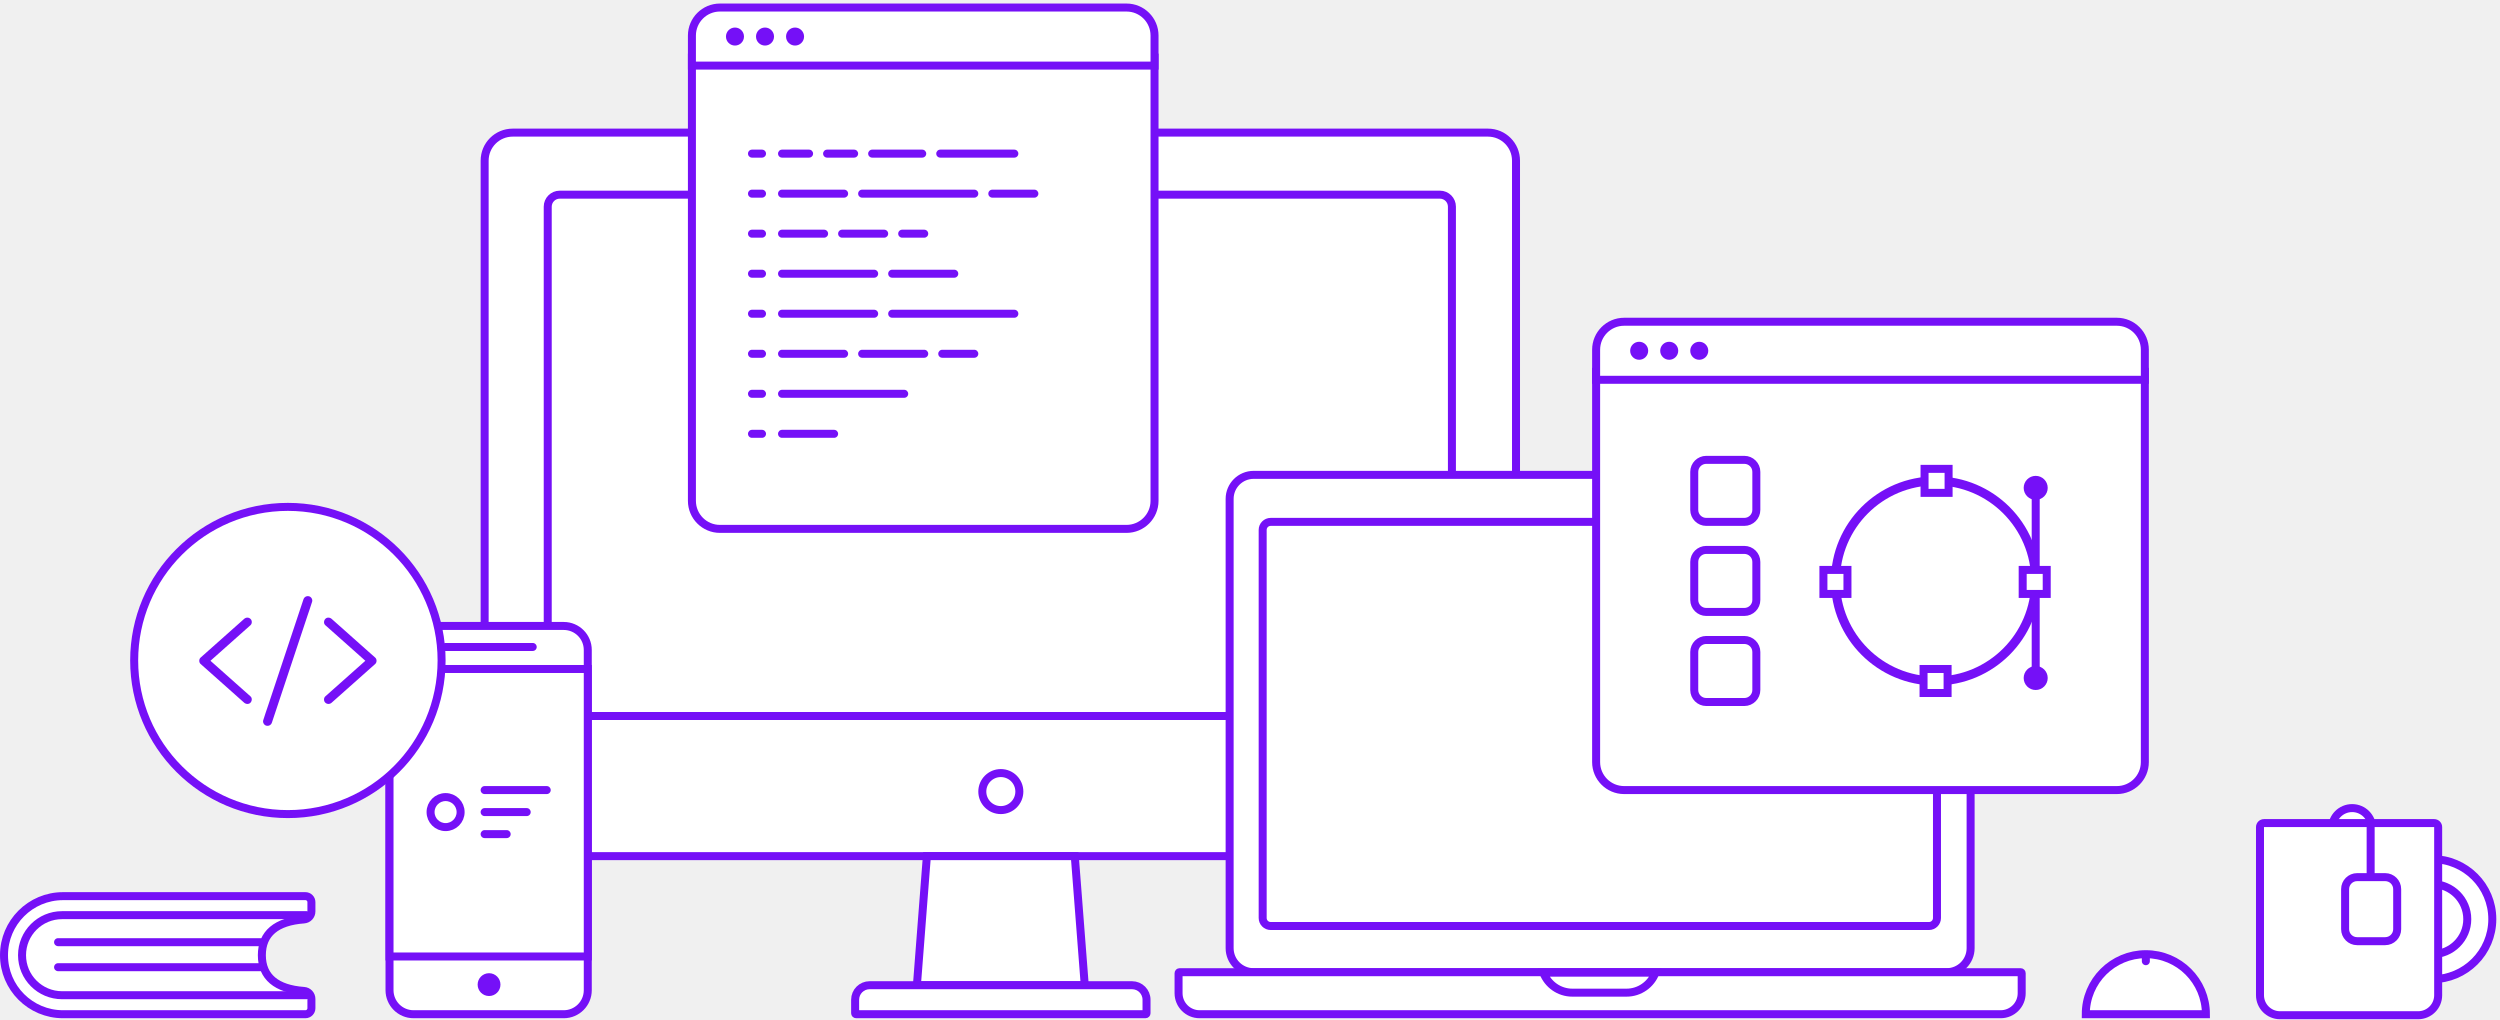
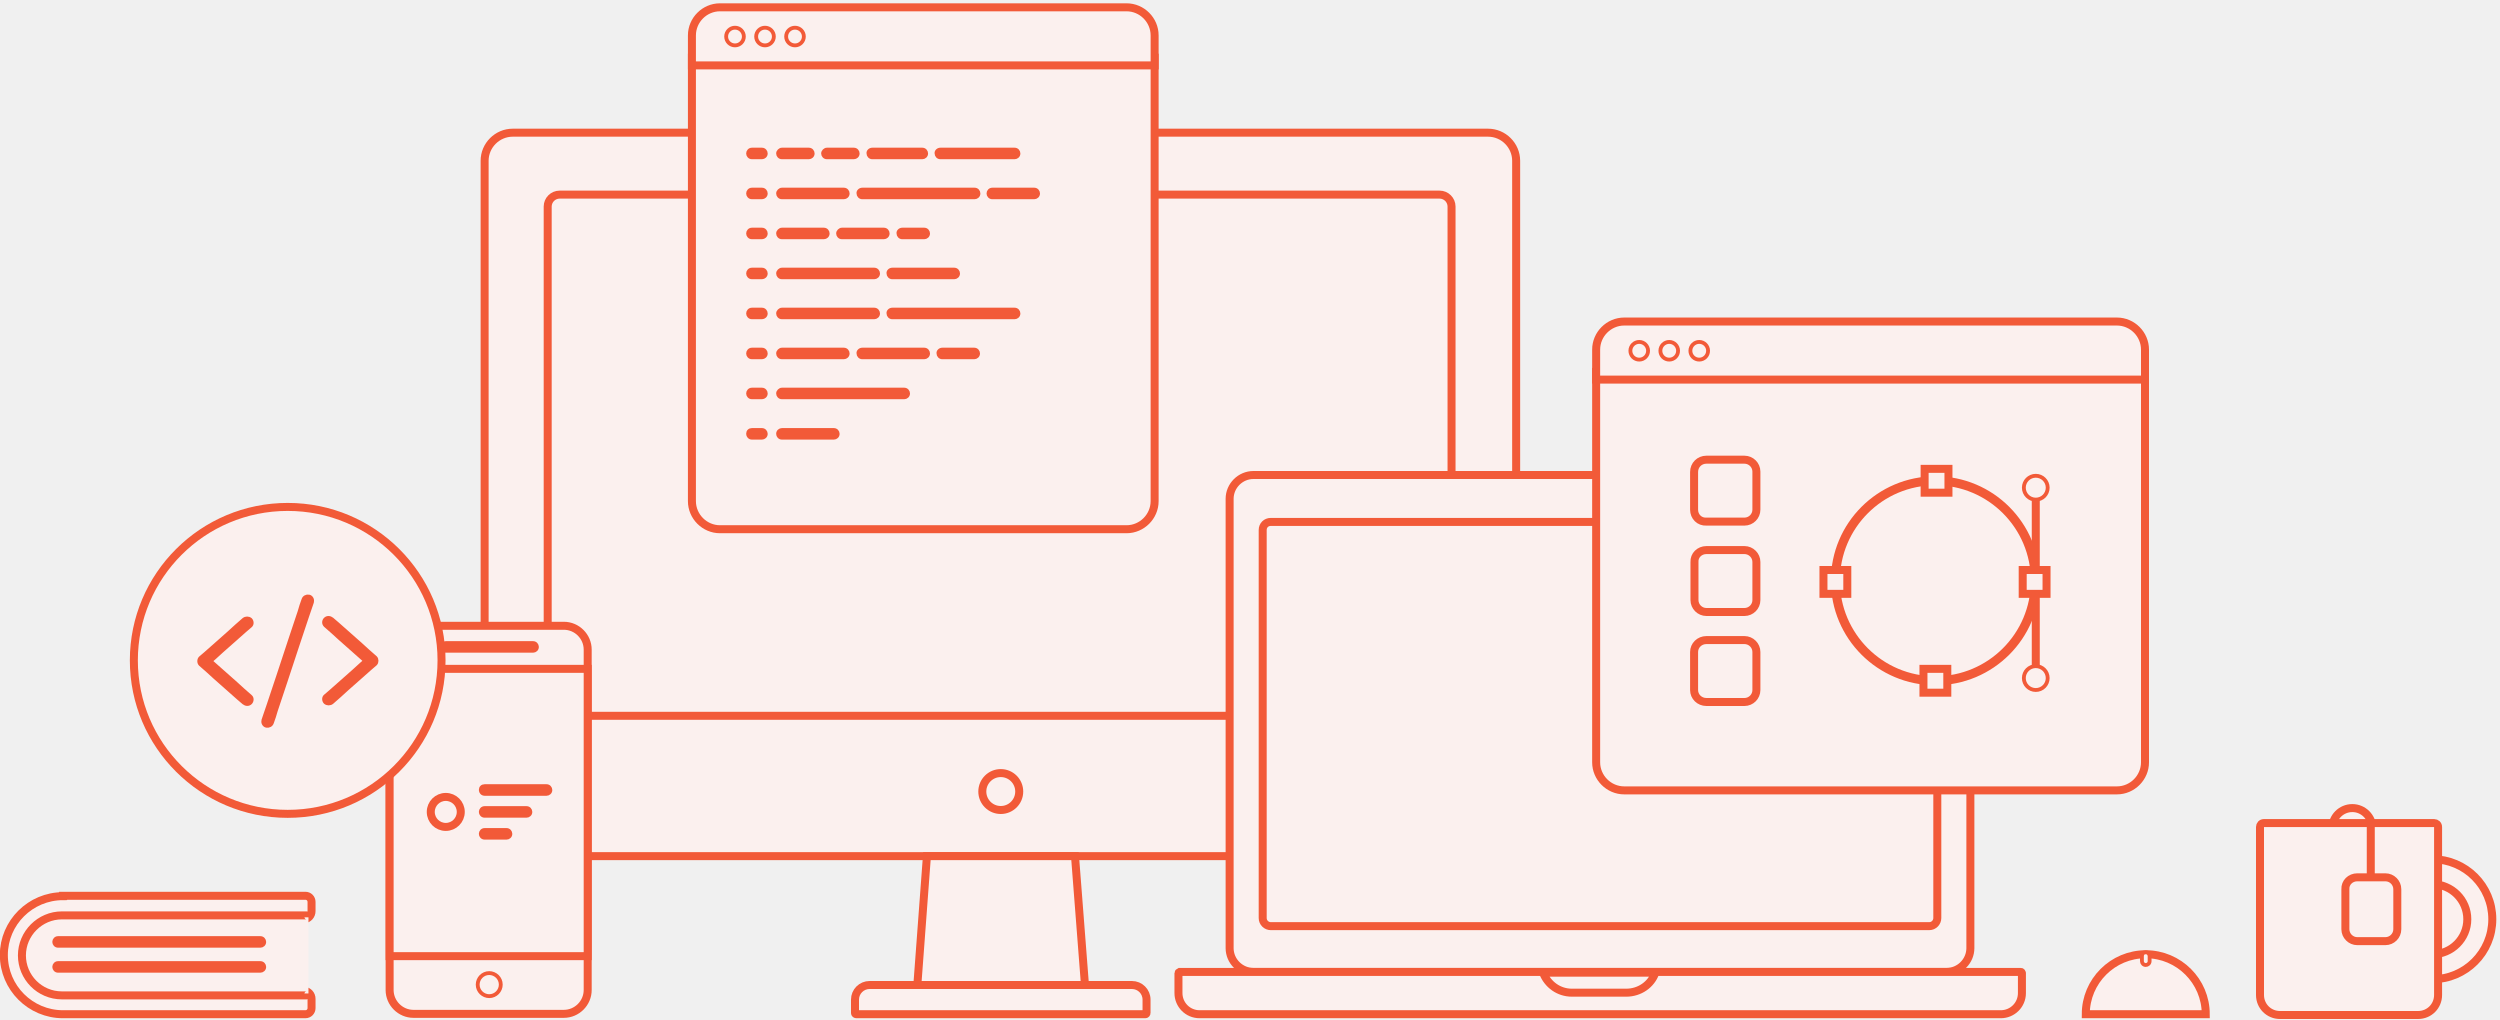
- <svg xmlns="http://www.w3.org/2000/svg" width="650px" height="265px" viewBox="0 0 650 265" version="1.1">
-   <g id="Website" stroke="none" stroke-width="1" fill="none" fill-rule="evenodd">
+ <svg xmlns="http://www.w3.org/2000/svg" version="1.1" id="Layer_1" x="0px" y="0px" viewBox="0 0 650 265" style="enable-background:new 0 0 650 265;" xml:space="preserve">
+   <style type="text/css">
+ 	.st0{fill-rule:evenodd;clip-rule:evenodd;fill:#FBF0EE;stroke:#F25A38;stroke-width:2.081;}
+ 	.st1{fill:#FBF0EE;stroke:#F25A38;stroke-width:2.081;}
+ 	.st2{fill-rule:evenodd;clip-rule:evenodd;fill:#F25A38;stroke:#F25A38;stroke-miterlimit:10;}
+ 	.st3{fill-rule:evenodd;clip-rule:evenodd;fill:#FBF0EE;stroke:#F25A38;stroke-miterlimit:10;}
+ 	.st4{fill-rule:evenodd;clip-rule:evenodd;fill:#FBF0EE;stroke:#F25A38;stroke-width:2.342;}
+ 	.st5{fill:#FBF0EE;stroke:#F25A38;stroke-width:2.081;stroke-linecap:square;}
+ 	.st6{fill:#F25A38;stroke:#F25A38;stroke-miterlimit:10;}
+ </style>
+   <g id="Website">
    <g id="Group-32" transform="translate(0, 3)">
-       <path d="M126.008,38.765 C126.008,34.738 129.264,31.482 133.298,31.482 L386.872,31.482 C390.899,31.482 394.162,34.74 394.162,38.765 L394.162,212.307 C394.162,216.334 390.906,219.591 386.872,219.591 L133.298,219.591 C129.271,219.591 126.008,216.332 126.008,212.307 L126.008,38.765 Z" id="Case" stroke="#7510F7" stroke-width="2.081" fill="#FFFFFF" />
-       <path d="M142.41,50.737 C142.41,49.012 143.813,47.613 145.536,47.613 L374.374,47.613 C376.103,47.613 377.5,49.004 377.5,50.737 L377.5,180.042 C377.5,181.766 376.097,183.166 374.374,183.166 L145.536,183.166 C143.807,183.166 142.41,181.774 142.41,180.042 L142.41,50.737 Z" id="Case" stroke="#7510F7" stroke-width="2.081" fill="#FFFFFF" />
-       <path d="M240.99,219.591 L279.441,219.591 L282.037,253.154 L238.394,253.154 L240.99,219.591 Z" id="Case" stroke="#7510F7" stroke-width="2.081" fill="#FFFFFF" />
-       <path d="M222.334,253.411 L222.334,256.927 C222.334,259.007 224.024,260.699 226.104,260.699 L294.326,260.699 C296.402,260.699 298.096,259.007 298.096,256.927 L298.096,253.411 C298.096,253.266 297.984,253.154 297.835,253.154 L222.596,253.154 C222.45,253.154 222.334,253.269 222.334,253.411 Z" id="Keyboard" stroke="#7510F7" stroke-width="2.081" fill="#FFFFFF" transform="translate(260.2153, 256.9265) scale(1, -1) translate(-260.2153, -256.9265) " />
-       <ellipse id="Oval-6" stroke="#7510F7" stroke-width="2.081" cx="260.215" cy="202.809" rx="4.816" ry="4.813" />
-       <rect id="Case" stroke="#7510F7" stroke-width="2.081" fill="#FFFFFF" x="101.275" y="159.75" width="51.547" height="100.949" rx="6.244" />
-       <path d="M101.275,170.937 L152.822,170.937 L152.822,245.687 L101.275,245.687 L101.275,170.937 Z" id="Case" stroke="#7510F7" stroke-width="2.081" fill="#FFFFFF" />
-       <rect id="Rectangle-11" fill="#7510F7" x="114.812" y="164.173" width="24.733" height="2.081" rx="1.041" />
-       <rect id="Rectangle-11" fill="#7510F7" x="124.185" y="250.032" width="5.936" height="5.932" rx="2.966" />
-       <ellipse id="Oval-6" stroke="#7510F7" stroke-width="2.081" fill="#FFFFFF" cx="115.854" cy="208.143" rx="3.905" ry="3.903" />
-       <rect id="Rectangle-11" fill="#7510F7" x="124.966" y="201.378" width="18.224" height="2.081" rx="1.041" />
-       <rect id="Rectangle-11" fill="#7510F7" x="124.966" y="207.102" width="13.017" height="2.081" rx="1.041" />
-       <rect id="Rectangle-11" fill="#7510F7" x="124.966" y="212.826" width="7.81" height="2.081" rx="1.041" />
-       <ellipse id="Oval-7" stroke="#7510F7" stroke-width="2.081" fill="#FFFFFF" cx="74.849" cy="168.726" rx="39.964" ry="39.937" />
-       <rect id="Case" stroke="#7510F7" stroke-width="2.081" fill="#FFFFFF" x="319.705" y="120.463" width="192.654" height="129.309" rx="6.244" />
-       <path d="M306.426,250.026 L306.426,255.235 C306.426,258.248 308.874,260.699 311.888,260.699 L520.176,260.699 C523.187,260.699 525.638,258.25 525.638,255.235 L525.638,250.026 C525.638,249.884 525.525,249.772 525.379,249.772 L306.685,249.772 C306.539,249.772 306.426,249.884 306.426,250.026 Z" id="Keyboard" stroke="#7510F7" stroke-width="2.081" fill="#FFFFFF" />
-       <path d="M430.429,249.889 L401.27,249.888 C402.434,252.961 405.402,255.092 408.808,255.092 L422.891,255.092 C426.297,255.092 429.265,252.962 430.429,249.889 Z" id="Notch" stroke="#7510F7" stroke-width="2.081" fill="#FFFFFF" />
-       <rect id="Screen" stroke="#7510F7" stroke-width="2.081" fill="#FFFFFF" x="328.295" y="132.691" width="175.32" height="105.073" rx="2.081" />
-       <ellipse id="Oval-3" fill="#293347" cx="254.358" cy="49.954" rx="1.302" ry="1.301" />
-       <path d="M179.899,11.968 L300.178,11.968 L300.178,127.228 C300.178,131.249 296.909,134.512 292.886,134.512 L187.191,134.512 C183.166,134.512 179.899,131.248 179.899,127.228 L179.899,11.968 Z" id="Case" stroke="#7510F7" stroke-width="2.081" fill="#FFFFFF" />
-       <path d="M179.899,6.238 C179.899,2.22 183.169,-1.041 187.191,-1.041 L292.886,-1.041 C296.913,-1.041 300.178,2.216 300.178,6.238 L300.178,14.05 L179.899,14.05 L179.899,6.238 Z" id="Case" stroke="#7510F7" stroke-width="2.081" fill="#FFFFFF" />
-       <ellipse id="Oval-5" fill="#7510F7" cx="191.094" cy="6.504" rx="2.343" ry="2.342" />
-       <ellipse id="Oval-5" fill="#7510F7" cx="198.904" cy="6.504" rx="2.343" ry="2.342" />
-       <ellipse id="Oval-5" fill="#7510F7" cx="206.714" cy="6.504" rx="2.343" ry="2.342" />
-       <rect id="Rectangle-11" fill="#7510F7" x="194.478" y="87.94" width="4.686" height="2.081" rx="1.041" />
-       <rect id="Rectangle-11" fill="#7510F7" x="194.478" y="35.905" width="4.686" height="2.081" rx="1.041" />
-       <path d="M203.329,35.905 L210.36,35.905 C210.935,35.905 211.401,36.371 211.401,36.945 C211.401,37.52 210.935,37.986 210.36,37.986 L203.329,37.986 C202.754,37.986 202.288,37.52 202.288,36.945 C202.288,36.371 202.754,35.905 203.329,35.905 Z" id="Rectangle-11" fill="#7510F7" />
-       <path d="M215.045,35.905 L222.075,35.905 C222.65,35.905 223.116,36.371 223.116,36.945 C223.116,37.52 222.65,37.986 222.075,37.986 L215.045,37.986 C214.47,37.986 214.004,37.52 214.004,36.945 C214.004,36.371 214.47,35.905 215.045,35.905 Z" id="Rectangle-11" fill="#7510F7" />
-       <path d="M226.76,35.905 L239.779,35.905 C240.354,35.905 240.82,36.371 240.82,36.945 C240.82,37.52 240.354,37.986 239.779,37.986 L226.76,37.986 C226.186,37.986 225.72,37.52 225.72,36.945 C225.72,36.371 226.186,35.905 226.76,35.905 Z" id="Rectangle-11" fill="#7510F7" />
-       <path d="M244.464,35.905 L263.731,35.905 C264.305,35.905 264.771,36.371 264.771,36.945 C264.771,37.52 264.305,37.986 263.731,37.986 L244.464,37.986 C243.889,37.986 243.423,37.52 243.423,36.945 C243.423,36.371 243.889,35.905 244.464,35.905 Z" id="Rectangle-11" fill="#7510F7" />
-       <rect id="Rectangle-11" fill="#7510F7" x="194.478" y="46.312" width="4.686" height="2.081" rx="1.041" />
-       <rect id="Rectangle-11" fill="#7510F7" x="194.478" y="56.719" width="4.686" height="2.081" rx="1.041" />
-       <rect id="Rectangle-11" fill="#7510F7" x="194.478" y="67.126" width="4.686" height="2.081" rx="1.041" />
-       <rect id="Rectangle-11" fill="#7510F7" x="194.478" y="77.533" width="4.686" height="2.081" rx="1.041" />
-       <rect id="Rectangle-11" fill="#7510F7" x="194.478" y="98.348" width="4.686" height="2.081" rx="1.041" />
-       <rect id="Rectangle-11" fill="#7510F7" x="194.478" y="108.755" width="4.686" height="2.081" rx="1.041" />
-       <rect id="Rectangle-11" fill="#7510F7" x="202.288" y="46.312" width="18.224" height="2.081" rx="1.041" />
-       <rect id="Rectangle-11" fill="#7510F7" x="223.116" y="46.312" width="31.241" height="2.081" rx="1.041" />
-       <rect id="Rectangle-11" fill="#7510F7" x="256.961" y="46.312" width="13.017" height="2.081" rx="1.041" />
-       <rect id="Rectangle-11" fill="#7510F7" x="202.288" y="56.719" width="13.017" height="2.081" rx="1.041" />
-       <rect id="Rectangle-11" fill="#7510F7" x="217.909" y="56.719" width="13.017" height="2.081" rx="1.041" />
-       <rect id="Rectangle-11" fill="#7510F7" x="233.53" y="56.719" width="7.81" height="2.081" rx="1.041" />
-       <rect id="Rectangle-11" fill="#7510F7" x="202.288" y="67.126" width="26.035" height="2.081" rx="1.041" />
-       <rect id="Rectangle-11" fill="#7510F7" x="230.926" y="67.126" width="18.224" height="2.081" rx="1.041" />
-       <rect id="Rectangle-11" fill="#7510F7" x="202.288" y="77.533" width="26.035" height="2.081" rx="1.041" />
-       <rect id="Rectangle-11" fill="#7510F7" x="230.926" y="77.533" width="33.845" height="2.081" rx="1.041" />
-       <rect id="Rectangle-11" fill="#7510F7" x="202.288" y="87.94" width="18.224" height="2.081" rx="1.041" />
-       <rect id="Rectangle-11" fill="#7510F7" x="223.116" y="87.94" width="18.224" height="2.081" rx="1.041" />
-       <rect id="Rectangle-11" fill="#7510F7" x="243.944" y="87.94" width="10.414" height="2.081" rx="1.041" />
-       <rect id="Rectangle-11" fill="#7510F7" x="202.288" y="98.348" width="33.845" height="2.081" rx="1.041" />
-       <rect id="Rectangle-11" fill="#7510F7" x="202.288" y="108.755" width="15.621" height="2.081" rx="1.041" />
-       <path d="M414.991,93.664 L557.659,93.664 L557.659,195.143 C557.659,199.163 554.4,202.419 550.374,202.419 L422.277,202.419 C418.256,202.419 414.991,199.157 414.991,195.143 L414.991,93.664 Z" id="Case" stroke="#7510F7" stroke-width="2.081" fill="#FFFFFF" />
-       <path d="M414.991,87.934 C414.991,83.913 418.251,80.655 422.277,80.655 L550.374,80.655 C554.398,80.655 557.659,83.912 557.659,87.934 L557.659,95.746 L414.991,95.746 L414.991,87.934 Z" id="Case" stroke="#7510F7" stroke-width="2.081" fill="#FFFFFF" />
-       <ellipse id="Oval-5" fill="#7510F7" cx="426.186" cy="88.201" rx="2.343" ry="2.342" />
-       <ellipse id="Oval-5" fill="#7510F7" cx="433.996" cy="88.201" rx="2.343" ry="2.342" />
-       <ellipse id="Oval-5" fill="#7510F7" cx="441.806" cy="88.201" rx="2.343" ry="2.342" />
-       <ellipse id="Oval-6" stroke="#7510F7" stroke-width="2.342" fill="#FFFFFF" cx="503.248" cy="148.042" rx="26.035" ry="26.018" />
-       <path d="M500.383,118.902 L500.383,125.146 L506.633,125.146 L506.633,118.902 L500.383,118.902 Z" id="Rectangle-12" stroke="#7510F7" stroke-width="2.081" fill="#FFFFFF" />
-       <path d="M500.123,170.937 L500.123,177.182 L506.373,177.182 L506.373,170.937 L500.123,170.937 Z" id="Rectangle-12" stroke="#7510F7" stroke-width="2.081" fill="#FFFFFF" />
-       <path d="M474.089,145.18 L474.089,151.424 L480.338,151.424 L480.338,145.18 L474.089,145.18 Z" id="Rectangle-12" stroke="#7510F7" stroke-width="2.081" fill="#FFFFFF" />
-       <path d="M525.897,145.18 L525.897,151.424 L532.147,151.424 L532.147,145.18 L525.897,145.18 Z" id="Rectangle-12" stroke="#7510F7" stroke-width="2.081" fill="#FFFFFF" />
-       <line x1="529.282" y1="124.626" x2="529.282" y2="144.139" id="Line" stroke="#7510F7" stroke-width="2.081" stroke-linecap="square" />
-       <line x1="529.282" y1="151.944" x2="529.282" y2="171.458" id="Line" stroke="#7510F7" stroke-width="2.081" stroke-linecap="square" />
-       <ellipse id="Oval-5" fill="#7510F7" cx="529.282" cy="123.845" rx="3.124" ry="3.122" />
-       <ellipse id="Oval-5" fill="#7510F7" cx="529.282" cy="173.279" rx="3.124" ry="3.122" />
-       <g id="Group-60" transform="translate(439.4632, 115.5194)" fill="#FFFFFF" stroke="#7510F7" stroke-width="2.081">
-         <rect id="Rectangle-15" x="1.041" y="1.041" width="16.143" height="16.131" rx="3.122" />
-         <rect id="Rectangle-15" x="1.041" y="24.457" width="16.143" height="16.131" rx="3.122" />
-         <rect id="Rectangle-15" x="1.041" y="47.873" width="16.143" height="16.131" rx="3.122" />
+       <path id="Case" class="st0" d="M126,38.8c0-4,3.3-7.3,7.3-7.3h253.6c4,0,7.3,3.3,7.3,7.3v173.5c0,4-3.3,7.3-7.3,7.3H133.3    c-4,0-7.3-3.3-7.3-7.3V38.8z" />
+       <path id="Case_1_" class="st0" d="M142.4,50.7c0-1.7,1.4-3.1,3.1-3.1h228.8c1.7,0,3.1,1.4,3.1,3.1V180c0,1.7-1.4,3.1-3.1,3.1    H145.5c-1.7,0-3.1-1.4-3.1-3.1V50.7z" />
+       <path id="Case_2_" class="st0" d="M241,219.6h38.5l2.6,33.6h-43.6L241,219.6z" />
+       <path id="Keyboard" class="st0" d="M222.3,260.4v-3.5c0-2.1,1.7-3.8,3.8-3.8h68.2c2.1,0,3.8,1.7,3.8,3.8v3.5    c0,0.1-0.1,0.3-0.3,0.3h-75.2C222.5,260.7,222.3,260.6,222.3,260.4z" />
+       <ellipse id="Oval-6" class="st1" cx="260.2" cy="202.8" rx="4.8" ry="4.8" />
+       <path id="Case_3_" class="st0" d="M107.5,159.7h39.1c3.4,0,6.2,2.8,6.2,6.2v88.5c0,3.4-2.8,6.2-6.2,6.2h-39.1    c-3.4,0-6.2-2.8-6.2-6.2V166C101.3,162.5,104.1,159.7,107.5,159.7z" />
+       <path id="Case_4_" class="st0" d="M101.3,170.9h51.5v74.7h-51.5V170.9z" />
+       <path id="Rectangle-11" class="st2" d="M115.9,164.2h22.7c0.6,0,1,0.5,1,1v0c0,0.6-0.5,1-1,1h-22.7c-0.6,0-1-0.5-1-1v0    C114.8,164.6,115.3,164.2,115.9,164.2z" />
+       <path id="Rectangle-11_1_" class="st3" d="M127.2,250L127.2,250c1.6,0,3,1.3,3,3v0c0,1.6-1.3,3-3,3h0c-1.6,0-3-1.3-3-3v0    C124.2,251.4,125.5,250,127.2,250z" />
+       <ellipse id="Oval-6_1_" class="st0" cx="115.9" cy="208.1" rx="3.9" ry="3.9" />
+       <path id="Rectangle-11_2_" class="st2" d="M126,201.4h16.1c0.6,0,1,0.5,1,1v0c0,0.6-0.5,1-1,1H126c-0.6,0-1-0.5-1-1v0    C125,201.8,125.4,201.4,126,201.4z" />
+       <path id="Rectangle-11_3_" class="st2" d="M126,207.1h10.9c0.6,0,1,0.5,1,1v0c0,0.6-0.5,1-1,1H126c-0.6,0-1-0.5-1-1v0    C125,207.6,125.4,207.1,126,207.1z" />
+       <path id="Rectangle-11_4_" class="st2" d="M126,212.8h5.7c0.6,0,1,0.5,1,1v0c0,0.6-0.5,1-1,1H126c-0.6,0-1-0.5-1-1v0    C125,213.3,125.4,212.8,126,212.8z" />
+       <ellipse id="Oval-7" class="st0" cx="74.8" cy="168.7" rx="40" ry="39.9" />
+       <path id="Case_5_" class="st0" d="M325.9,120.5h180.2c3.4,0,6.2,2.8,6.2,6.2v116.8c0,3.4-2.8,6.2-6.2,6.2H325.9    c-3.4,0-6.2-2.8-6.2-6.2V126.7C319.7,123.3,322.5,120.5,325.9,120.5z" />
+       <path id="Keyboard_1_" class="st0" d="M306.4,250v5.2c0,3,2.4,5.5,5.5,5.5h208.3c3,0,5.5-2.4,5.5-5.5V250c0-0.1-0.1-0.3-0.3-0.3    H306.7C306.5,249.8,306.4,249.9,306.4,250z" />
+       <path id="Notch" class="st0" d="M430.4,249.9l-29.2,0c1.2,3.1,4.1,5.2,7.5,5.2h14.1C426.3,255.1,429.3,253,430.4,249.9z" />
+       <path id="Screen" class="st0" d="M330.4,132.7h171.2c1.1,0,2.1,0.9,2.1,2.1v100.9c0,1.1-0.9,2.1-2.1,2.1H330.4    c-1.1,0-2.1-0.9-2.1-2.1V134.8C328.3,133.6,329.2,132.7,330.4,132.7z" />
+       <path id="Case_6_" class="st0" d="M179.9,12h120.3v115.3c0,4-3.3,7.3-7.3,7.3H187.2c-4,0-7.3-3.3-7.3-7.3V12z" />
+       <path id="Case_7_" class="st0" d="M179.9,6.2c0-4,3.3-7.3,7.3-7.3h105.7c4,0,7.3,3.3,7.3,7.3V14H179.9V6.2z" />
+       <ellipse id="Oval-5" class="st3" cx="191.1" cy="6.5" rx="2.3" ry="2.3" />
+       <ellipse id="Oval-5_1_" class="st3" cx="198.9" cy="6.5" rx="2.3" ry="2.3" />
+       <ellipse id="Oval-5_2_" class="st3" cx="206.7" cy="6.5" rx="2.3" ry="2.3" />
+       <g>
+         <path id="Rectangle-11_5_" class="st2" d="M195.5,87.9h2.6c0.6,0,1,0.5,1,1v0c0,0.6-0.5,1-1,1h-2.6c-0.6,0-1-0.5-1-1v0     C194.5,88.4,194.9,87.9,195.5,87.9z" />
+         <path id="Rectangle-11_6_" class="st2" d="M195.5,35.9h2.6c0.6,0,1,0.5,1,1l0,0c0,0.6-0.5,1-1,1h-2.6c-0.6,0-1-0.5-1-1l0,0     C194.5,36.4,194.9,35.9,195.5,35.9z" />
+         <path id="Rectangle-11_7_" class="st2" d="M203.3,35.9h7c0.6,0,1,0.5,1,1c0,0.6-0.5,1-1,1h-7c-0.6,0-1-0.5-1-1     C202.3,36.4,202.8,35.9,203.3,35.9z" />
+         <path id="Rectangle-11_8_" class="st2" d="M215,35.9h7c0.6,0,1,0.5,1,1c0,0.6-0.5,1-1,1h-7c-0.6,0-1-0.5-1-1     C214,36.4,214.5,35.9,215,35.9z" />
+         <path id="Rectangle-11_9_" class="st2" d="M226.8,35.9h13c0.6,0,1,0.5,1,1c0,0.6-0.5,1-1,1h-13c-0.6,0-1-0.5-1-1     C225.7,36.4,226.2,35.9,226.8,35.9z" />
+         <path id="Rectangle-11_10_" class="st2" d="M244.5,35.9h19.3c0.6,0,1,0.5,1,1c0,0.6-0.5,1-1,1h-19.3c-0.6,0-1-0.5-1-1     C243.4,36.4,243.9,35.9,244.5,35.9z" />
+         <path id="Rectangle-11_11_" class="st2" d="M195.5,46.3h2.6c0.6,0,1,0.5,1,1l0,0c0,0.6-0.5,1-1,1h-2.6c-0.6,0-1-0.5-1-1l0,0     C194.5,46.8,194.9,46.3,195.5,46.3z" />
+         <path id="Rectangle-11_12_" class="st2" d="M195.5,56.7h2.6c0.6,0,1,0.5,1,1l0,0c0,0.6-0.5,1-1,1h-2.6c-0.6,0-1-0.5-1-1l0,0     C194.5,57.2,194.9,56.7,195.5,56.7z" />
+         <path id="Rectangle-11_13_" class="st2" d="M195.5,67.1h2.6c0.6,0,1,0.5,1,1v0c0,0.6-0.5,1-1,1h-2.6c-0.6,0-1-0.5-1-1v0     C194.5,67.6,194.9,67.1,195.5,67.1z" />
+         <path id="Rectangle-11_14_" class="st2" d="M195.5,77.5h2.6c0.6,0,1,0.5,1,1v0c0,0.6-0.5,1-1,1h-2.6c-0.6,0-1-0.5-1-1v0     C194.5,78,194.9,77.5,195.5,77.5z" />
+         <path id="Rectangle-11_15_" class="st2" d="M195.5,98.3h2.6c0.6,0,1,0.5,1,1v0c0,0.6-0.5,1-1,1h-2.6c-0.6,0-1-0.5-1-1v0     C194.5,98.8,194.9,98.3,195.5,98.3z" />
+         <path id="Rectangle-11_16_" class="st2" d="M195.5,108.8h2.6c0.6,0,1,0.5,1,1v0c0,0.6-0.5,1-1,1h-2.6c-0.6,0-1-0.5-1-1v0     C194.5,109.2,194.9,108.8,195.5,108.8z" />
+         <path id="Rectangle-11_17_" class="st2" d="M203.3,46.3h16.1c0.6,0,1,0.5,1,1l0,0c0,0.6-0.5,1-1,1h-16.1c-0.6,0-1-0.5-1-1l0,0     C202.3,46.8,202.8,46.3,203.3,46.3z" />
+         <path id="Rectangle-11_18_" class="st2" d="M224.2,46.3h29.2c0.6,0,1,0.5,1,1l0,0c0,0.6-0.5,1-1,1h-29.2c-0.6,0-1-0.5-1-1l0,0     C223.1,46.8,223.6,46.3,224.2,46.3z" />
+         <path id="Rectangle-11_19_" class="st2" d="M258,46.3h10.9c0.6,0,1,0.5,1,1l0,0c0,0.6-0.5,1-1,1H258c-0.6,0-1-0.5-1-1l0,0     C257,46.8,257.4,46.3,258,46.3z" />
+         <path id="Rectangle-11_20_" class="st2" d="M203.3,56.7h10.9c0.6,0,1,0.5,1,1l0,0c0,0.6-0.5,1-1,1h-10.9c-0.6,0-1-0.5-1-1l0,0     C202.3,57.2,202.8,56.7,203.3,56.7z" />
+         <path id="Rectangle-11_21_" class="st2" d="M218.9,56.7h10.9c0.6,0,1,0.5,1,1l0,0c0,0.6-0.5,1-1,1h-10.9c-0.6,0-1-0.5-1-1l0,0     C217.9,57.2,218.4,56.7,218.9,56.7z" />
+         <path id="Rectangle-11_22_" class="st2" d="M234.6,56.7h5.7c0.6,0,1,0.5,1,1l0,0c0,0.6-0.5,1-1,1h-5.7c-0.6,0-1-0.5-1-1l0,0     C233.5,57.2,234,56.7,234.6,56.7z" />
+         <path id="Rectangle-11_23_" class="st2" d="M203.3,67.1h24c0.6,0,1,0.5,1,1v0c0,0.6-0.5,1-1,1h-24c-0.6,0-1-0.5-1-1v0     C202.3,67.6,202.8,67.1,203.3,67.1z" />
+         <path id="Rectangle-11_24_" class="st2" d="M232,67.1h16.1c0.6,0,1,0.5,1,1v0c0,0.6-0.5,1-1,1H232c-0.6,0-1-0.5-1-1v0     C230.9,67.6,231.4,67.1,232,67.1z" />
+         <path id="Rectangle-11_25_" class="st2" d="M203.3,77.5h24c0.6,0,1,0.5,1,1v0c0,0.6-0.5,1-1,1h-24c-0.6,0-1-0.5-1-1v0     C202.3,78,202.8,77.5,203.3,77.5z" />
+         <path id="Rectangle-11_26_" class="st2" d="M232,77.5h31.8c0.6,0,1,0.5,1,1v0c0,0.6-0.5,1-1,1H232c-0.6,0-1-0.5-1-1v0     C230.9,78,231.4,77.5,232,77.5z" />
+         <path id="Rectangle-11_27_" class="st2" d="M203.3,87.9h16.1c0.6,0,1,0.5,1,1v0c0,0.6-0.5,1-1,1h-16.1c-0.6,0-1-0.5-1-1v0     C202.3,88.4,202.8,87.9,203.3,87.9z" />
+         <path id="Rectangle-11_28_" class="st2" d="M224.2,87.9h16.1c0.6,0,1,0.5,1,1v0c0,0.6-0.5,1-1,1h-16.1c-0.6,0-1-0.5-1-1v0     C223.1,88.4,223.6,87.9,224.2,87.9z" />
+         <path id="Rectangle-11_29_" class="st2" d="M245,87.9h8.3c0.6,0,1,0.5,1,1v0c0,0.6-0.5,1-1,1H245c-0.6,0-1-0.5-1-1v0     C243.9,88.4,244.4,87.9,245,87.9z" />
+         <path id="Rectangle-11_30_" class="st2" d="M203.3,98.3h31.8c0.6,0,1,0.5,1,1v0c0,0.6-0.5,1-1,1h-31.8c-0.6,0-1-0.5-1-1v0     C202.3,98.8,202.8,98.3,203.3,98.3z" />
+         <path id="Rectangle-11_31_" class="st2" d="M203.3,108.8h13.5c0.6,0,1,0.5,1,1v0c0,0.6-0.5,1-1,1h-13.5c-0.6,0-1-0.5-1-1v0     C202.3,109.2,202.8,108.8,203.3,108.8z" />
      </g>
-       <ellipse id="Oval-8" stroke="#7510F7" stroke-width="2.081" fill="#FFFFFF" cx="632.379" cy="235.982" rx="15.621" ry="15.611" />
-       <ellipse id="Oval-8" stroke="#7510F7" stroke-width="2.081" fill="#FFFFFF" cx="632.379" cy="235.982" rx="9.112" ry="9.106" />
-       <ellipse id="Oval-8" stroke="#7510F7" stroke-width="2.081" fill="#FFFFFF" cx="611.552" cy="212.306" rx="5.207" ry="5.204" />
-       <path d="M588.64,211.005 C588.065,211.005 587.599,211.471 587.599,212.046 L587.599,255.756 C587.599,258.63 589.929,260.959 592.803,260.959 L628.72,260.959 C631.594,260.959 633.924,258.63 633.924,255.756 L633.924,212.046 C633.924,211.471 633.458,211.005 632.883,211.005 L588.64,211.005 Z" id="Rectangle-16" stroke="#7510F7" stroke-width="2.081" fill="#FFFFFF" />
-       <rect id="Rectangle-16" stroke="#7510F7" stroke-width="2.081" fill="#FFFFFF" x="609.729" y="225.055" width="13.539" height="16.651" rx="3.122" />
-       <line x1="616.368" y1="211.395" x2="616.368" y2="223.233" id="Line-2" stroke="#7510F7" stroke-width="2.081" stroke-linecap="square" />
-       <path d="M557.92,260.699 C566.548,260.699 573.541,260.699 573.541,260.699 C573.541,252.078 566.548,245.088 557.92,245.088 C549.293,245.088 542.3,252.078 542.3,260.699 C542.3,260.699 549.293,260.699 557.92,260.699 Z" id="Oval-8" stroke="#7510F7" stroke-width="2.081" fill="#FFFFFF" />
-       <rect id="Rectangle-11" fill="#7510F7" x="556.879" y="244.568" width="2.083" height="3.382" rx="1.041" />
-       <path d="M16.391,229.998 C7.913,229.998 1.041,236.871 1.041,245.349 C1.041,253.827 7.913,260.699 16.391,260.699 L79.407,260.699 C80.269,260.699 80.968,260 80.968,259.138 L80.968,256.722 C80.968,255.63 80.124,254.723 79.034,254.646 C71.88,254.138 68.081,250.995 68.081,245.349 C68.081,239.702 71.88,236.559 79.034,236.051 C80.124,235.974 80.968,235.067 80.968,233.975 L80.968,231.559 C80.968,230.697 80.269,229.998 79.407,229.998 L16.391,229.998 Z" id="Rectangle-17" stroke="#7510F7" stroke-width="2.081" fill="#FFFFFF" />
-       <path d="M80.186,255.3 C80.186,255.552 79.982,255.756 79.73,255.756 L79.73,255.756 L72.353,255.756 L16.141,255.756 C10.39,255.756 5.728,251.096 5.728,245.349 C5.728,239.601 10.39,234.941 16.141,234.941 L72.353,234.941 L79.73,234.941 L79.73,234.941 C79.982,234.941 80.186,235.146 80.186,235.397" id="Rectangle-19" stroke="#7510F7" stroke-width="2.081" />
-       <rect id="Rectangle-18" fill="#7510F7" x="14.059" y="240.926" width="54.673" height="2.081" rx="1.041" />
-       <rect id="Rectangle-18" fill="#7510F7" x="14.059" y="247.43" width="54.673" height="2.081" rx="1.041" />
-       <path d="M65.127,178.055 C63.849,176.92 62.571,175.785 61.294,174.65 C59.257,172.843 57.227,171.03 55.191,169.223 C54.724,168.812 54.258,168.395 53.797,167.983 C53.797,168.528 53.797,169.078 53.797,169.622 C55.074,168.487 56.352,167.352 57.63,166.217 C59.666,164.41 61.696,162.597 63.732,160.79 C64.199,160.379 64.666,159.962 65.127,159.551 C65.582,159.145 65.576,158.317 65.127,157.912 C64.642,157.466 63.966,157.477 63.475,157.912 C62.198,159.047 60.92,160.182 59.642,161.317 C57.606,163.124 55.576,164.937 53.54,166.744 C53.073,167.155 52.607,167.572 52.146,167.983 C51.696,168.383 51.696,169.223 52.146,169.622 C53.423,170.758 54.701,171.893 55.979,173.028 C58.015,174.835 60.045,176.648 62.081,178.455 C62.548,178.866 63.015,179.283 63.475,179.694 C63.931,180.1 64.683,180.175 65.127,179.694 C65.535,179.254 65.611,178.489 65.127,178.055 L65.127,178.055 Z" id="Shape" fill="#7510F7" fill-rule="nonzero" />
-       <path d="M84.583,159.554 C85.86,160.689 87.138,161.824 88.416,162.959 C90.452,164.766 92.482,166.579 94.518,168.386 C94.985,168.797 95.452,169.214 95.912,169.625 C95.912,169.081 95.912,168.531 95.912,167.986 C94.635,169.121 93.357,170.256 92.079,171.392 C90.043,173.199 88.013,175.011 85.977,176.818 C85.51,177.23 85.043,177.647 84.583,178.058 C84.128,178.463 84.133,179.291 84.583,179.697 C85.067,180.143 85.744,180.131 86.234,179.697 C87.511,178.562 88.789,177.427 90.067,176.291 C92.103,174.484 94.133,172.672 96.169,170.865 C96.636,170.453 97.103,170.036 97.563,169.625 C98.013,169.226 98.013,168.386 97.563,167.986 C96.286,166.851 95.008,165.716 93.73,164.581 C91.694,162.774 89.664,160.961 87.628,159.154 C87.161,158.743 86.695,158.326 86.234,157.914 C85.779,157.509 85.026,157.434 84.583,157.914 C84.174,158.355 84.098,159.119 84.583,159.554 L84.583,159.554 Z" id="Shape" fill="#7510F7" fill-rule="nonzero" />
-       <path d="M70.694,184.876 C71.044,183.833 71.388,182.791 71.738,181.742 C72.572,179.235 73.407,176.733 74.241,174.225 C75.244,171.202 76.248,168.184 77.257,165.161 C78.126,162.549 78.996,159.937 79.865,157.325 C80.279,156.056 80.746,154.794 81.131,153.508 C81.137,153.491 81.143,153.473 81.148,153.456 C81.341,152.883 80.927,152.164 80.332,152.031 C79.69,151.886 79.101,152.222 78.896,152.842 C78.546,153.885 78.202,154.927 77.852,155.975 C77.018,158.483 76.184,160.985 75.349,163.493 C74.346,166.516 73.342,169.534 72.333,172.557 C71.464,175.169 70.595,177.781 69.725,180.393 C69.311,181.656 68.844,182.918 68.459,184.204 C68.453,184.221 68.448,184.239 68.442,184.256 C68.249,184.829 68.663,185.548 69.259,185.681 C69.9,185.826 70.49,185.49 70.694,184.876 L70.694,184.876 Z" id="Shape" fill="#7510F7" fill-rule="nonzero" />
+       <path id="Case_8_" class="st0" d="M415,93.7h142.7v101.5c0,4-3.3,7.3-7.3,7.3H422.3c-4,0-7.3-3.3-7.3-7.3V93.7z" />
+       <path id="Case_9_" class="st0" d="M415,87.9c0-4,3.3-7.3,7.3-7.3h128.1c4,0,7.3,3.3,7.3,7.3v7.8H415V87.9z" />
+       <ellipse id="Oval-5_3_" class="st3" cx="426.2" cy="88.2" rx="2.3" ry="2.3" />
+       <ellipse id="Oval-5_4_" class="st3" cx="434" cy="88.2" rx="2.3" ry="2.3" />
+       <ellipse id="Oval-5_5_" class="st3" cx="441.8" cy="88.2" rx="2.3" ry="2.3" />
+       <ellipse id="Oval-6_2_" class="st4" cx="503.2" cy="148" rx="26" ry="26" />
+       <path id="Rectangle-12" class="st0" d="M500.4,118.9v6.2h6.2v-6.2H500.4z" />
+       <path id="Rectangle-12_1_" class="st0" d="M500.1,170.9v6.2h6.2v-6.2H500.1z" />
+       <path id="Rectangle-12_2_" class="st0" d="M474.1,145.2v6.2h6.2v-6.2H474.1z" />
+       <path id="Rectangle-12_3_" class="st0" d="M525.9,145.2v6.2h6.2v-6.2H525.9z" />
+       <line id="Line" class="st5" x1="529.3" y1="124.6" x2="529.3" y2="144.1" />
+       <line id="Line_1_" class="st5" x1="529.3" y1="151.9" x2="529.3" y2="171.5" />
+       <ellipse id="Oval-5_6_" class="st3" cx="529.3" cy="123.8" rx="3.1" ry="3.1" />
+       <ellipse id="Oval-5_7_" class="st3" cx="529.3" cy="173.3" rx="3.1" ry="3.1" />
+       <g id="Group-60" transform="translate(439.4632, 115.5194)">
+         <path id="Rectangle-15" class="st0" d="M4.2,1h9.9c1.7,0,3.1,1.4,3.1,3.1V14c0,1.7-1.4,3.1-3.1,3.1H4.2C2.4,17.2,1,15.8,1,14V4.2     C1,2.4,2.4,1,4.2,1z" />
+         <path id="Rectangle-15_1_" class="st0" d="M4.2,24.5h9.9c1.7,0,3.1,1.4,3.1,3.1v9.9c0,1.7-1.4,3.1-3.1,3.1H4.2     c-1.7,0-3.1-1.4-3.1-3.1v-9.9C1,25.9,2.4,24.5,4.2,24.5z" />
+         <path id="Rectangle-15_2_" class="st0" d="M4.2,47.9h9.9c1.7,0,3.1,1.4,3.1,3.1v9.9c0,1.7-1.4,3.1-3.1,3.1H4.2     C2.4,64,1,62.6,1,60.9V51C1,49.3,2.4,47.9,4.2,47.9z" />
+       </g>
+       <ellipse id="Oval-8" class="st0" cx="632.4" cy="236" rx="15.6" ry="15.6" />
+       <ellipse id="Oval-8_1_" class="st0" cx="632.4" cy="236" rx="9.1" ry="9.1" />
+       <ellipse id="Oval-8_2_" class="st0" cx="611.6" cy="212.3" rx="5.2" ry="5.2" />
+       <path id="Rectangle-16" class="st0" d="M588.6,211c-0.6,0-1,0.5-1,1v43.7c0,2.9,2.3,5.2,5.2,5.2h35.9c2.9,0,5.2-2.3,5.2-5.2V212    c0-0.6-0.5-1-1-1H588.6z" />
+       <path id="Rectangle-16_1_" class="st0" d="M612.9,225.1h7.3c1.7,0,3.1,1.4,3.1,3.1v10.4c0,1.7-1.4,3.1-3.1,3.1h-7.3    c-1.7,0-3.1-1.4-3.1-3.1v-10.4C609.7,226.5,611.1,225.1,612.9,225.1z" />
+       <line id="Line-2" class="st5" x1="616.4" y1="211.4" x2="616.4" y2="223.2" />
+       <path id="Oval-8_3_" class="st0" d="M557.9,260.7c8.6,0,15.6,0,15.6,0c0-8.6-7-15.6-15.6-15.6c-8.6,0-15.6,7-15.6,15.6    C542.3,260.7,549.3,260.7,557.9,260.7z" />
+       <path id="Rectangle-11_32_" class="st3" d="M557.9,244.6L557.9,244.6c0.6,0,1,0.5,1,1v1.3c0,0.6-0.5,1-1,1l0,0c-0.6,0-1-0.5-1-1    v-1.3C556.9,245,557.3,244.6,557.9,244.6z" />
+       <path id="Rectangle-17" class="st0" d="M16.4,230C7.9,230,1,236.9,1,245.3c0,8.5,6.9,15.4,15.4,15.4h63c0.9,0,1.6-0.7,1.6-1.6    v-2.4c0-1.1-0.8-2-1.9-2.1c-7.2-0.5-11-3.7-11-9.3s3.8-8.8,11-9.3c1.1-0.1,1.9-1,1.9-2.1v-2.4c0-0.9-0.7-1.6-1.6-1.6H16.4z" />
+       <path id="Rectangle-19" class="st1" d="M80.2,255.3c0,0.3-0.2,0.5-0.5,0.5l0,0h-7.4H16.1c-5.8,0-10.4-4.7-10.4-10.4    s4.7-10.4,10.4-10.4h56.2h7.4l0,0c0.3,0,0.5,0.2,0.5,0.5" />
+       <path id="Rectangle-18" class="st2" d="M15.1,240.9h52.6c0.6,0,1,0.5,1,1v0c0,0.6-0.5,1-1,1H15.1c-0.6,0-1-0.5-1-1v0    C14.1,241.4,14.5,240.9,15.1,240.9z" />
+       <path id="Rectangle-18_1_" class="st2" d="M15.1,247.4h52.6c0.6,0,1,0.5,1,1v0c0,0.6-0.5,1-1,1H15.1c-0.6,0-1-0.5-1-1v0    C14.1,247.9,14.5,247.4,15.1,247.4z" />
+       <path id="Shape" class="st6" d="M65.1,178.1c-1.3-1.1-2.6-2.3-3.8-3.4c-2-1.8-4.1-3.6-6.1-5.4c-0.5-0.4-0.9-0.8-1.4-1.2    c0,0.5,0,1.1,0,1.6c1.3-1.1,2.6-2.3,3.8-3.4c2-1.8,4.1-3.6,6.1-5.4c0.5-0.4,0.9-0.8,1.4-1.2c0.5-0.4,0.4-1.2,0-1.6    c-0.5-0.4-1.2-0.4-1.7,0c-1.3,1.1-2.6,2.3-3.8,3.4c-2,1.8-4.1,3.6-6.1,5.4c-0.5,0.4-0.9,0.8-1.4,1.2c-0.4,0.4-0.4,1.2,0,1.6    c1.3,1.1,2.6,2.3,3.8,3.4c2,1.8,4.1,3.6,6.1,5.4c0.5,0.4,0.9,0.8,1.4,1.2c0.5,0.4,1.2,0.5,1.7,0C65.5,179.3,65.6,178.5,65.1,178.1    L65.1,178.1z" />
+       <path id="Shape_1_" class="st6" d="M84.6,159.6c1.3,1.1,2.6,2.3,3.8,3.4c2,1.8,4.1,3.6,6.1,5.4c0.5,0.4,0.9,0.8,1.4,1.2    c0-0.5,0-1.1,0-1.6c-1.3,1.1-2.6,2.3-3.8,3.4c-2,1.8-4.1,3.6-6.1,5.4c-0.5,0.4-0.9,0.8-1.4,1.2c-0.5,0.4-0.4,1.2,0,1.6    c0.5,0.4,1.2,0.4,1.7,0c1.3-1.1,2.6-2.3,3.8-3.4c2-1.8,4.1-3.6,6.1-5.4c0.5-0.4,0.9-0.8,1.4-1.2c0.4-0.4,0.4-1.2,0-1.6    c-1.3-1.1-2.6-2.3-3.8-3.4c-2-1.8-4.1-3.6-6.1-5.4c-0.5-0.4-0.9-0.8-1.4-1.2c-0.5-0.4-1.2-0.5-1.7,0    C84.2,158.4,84.1,159.1,84.6,159.6L84.6,159.6z" />
+       <path id="Shape_2_" class="st6" d="M70.7,184.9c0.4-1,0.7-2.1,1-3.1c0.8-2.5,1.7-5,2.5-7.5c1-3,2-6,3-9.1c0.9-2.6,1.7-5.2,2.6-7.8    c0.4-1.3,0.9-2.5,1.3-3.8c0,0,0,0,0-0.1c0.2-0.6-0.2-1.3-0.8-1.4c-0.6-0.1-1.2,0.2-1.4,0.8c-0.4,1-0.7,2.1-1,3.1    c-0.8,2.5-1.7,5-2.5,7.5c-1,3-2,6-3,9.1c-0.9,2.6-1.7,5.2-2.6,7.8c-0.4,1.3-0.9,2.5-1.3,3.8c0,0,0,0,0,0.1    c-0.2,0.6,0.2,1.3,0.8,1.4C69.9,185.8,70.5,185.5,70.7,184.9L70.7,184.9z" />
    </g>
  </g>
</svg>
